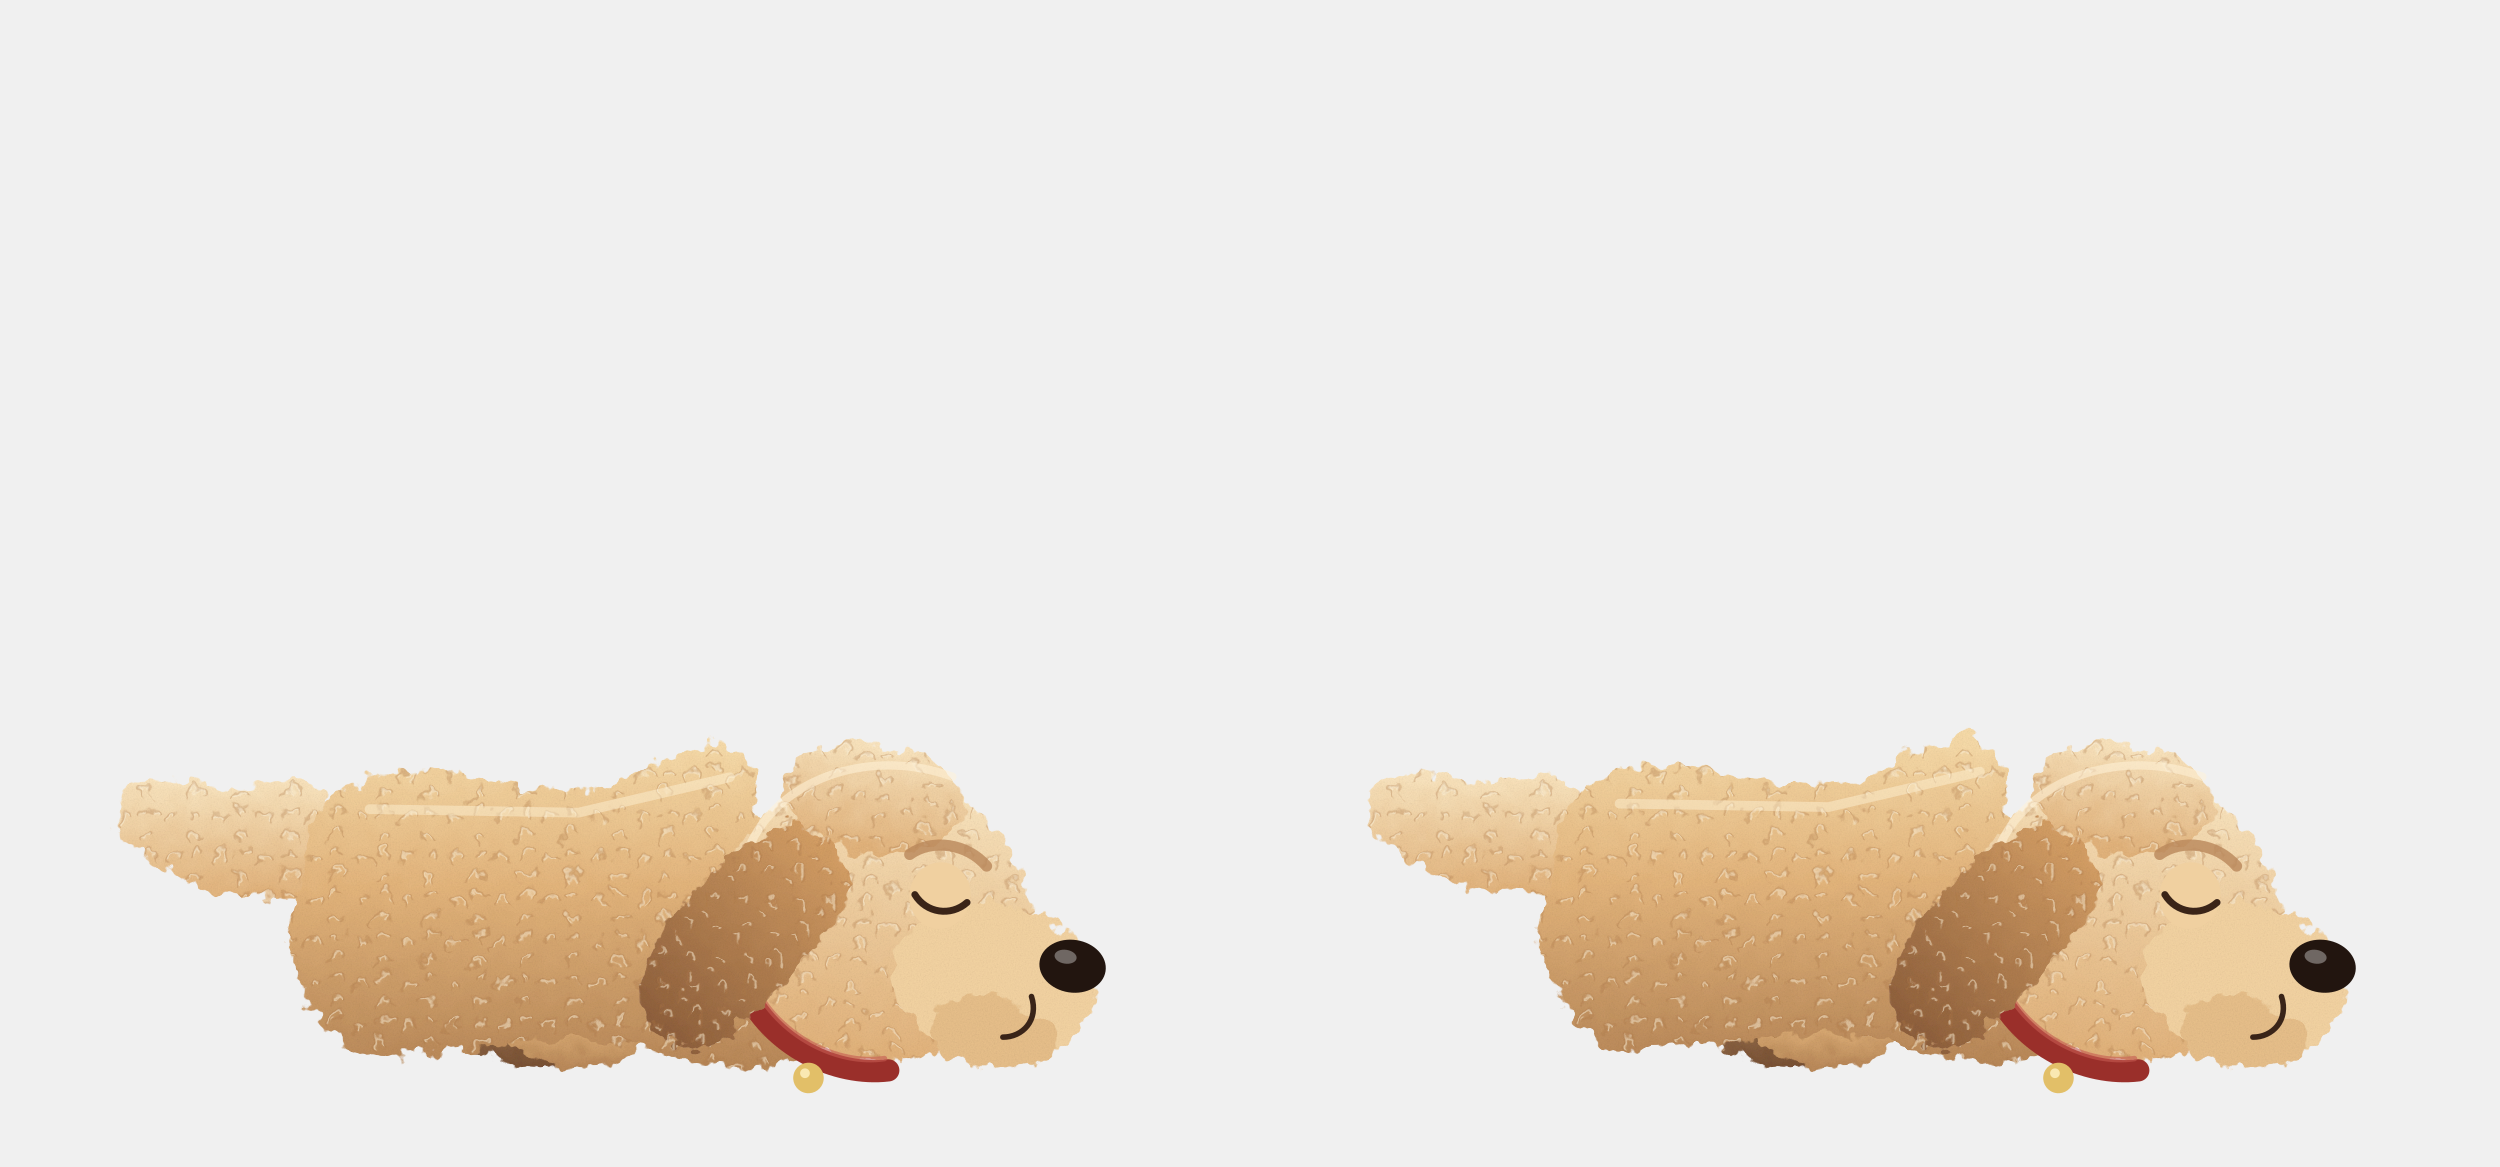
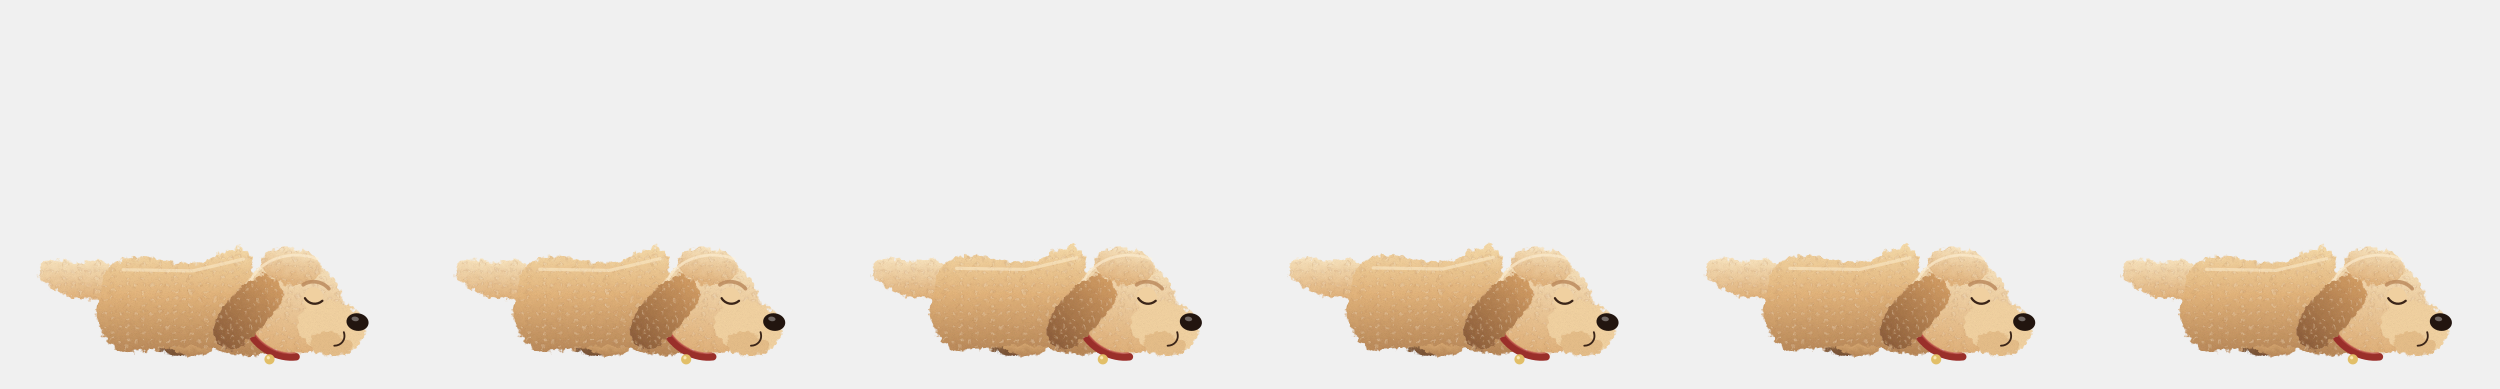
- <svg xmlns="http://www.w3.org/2000/svg" width="1800" height="840" viewBox="0 0 1800 840">
+ <svg xmlns="http://www.w3.org/2000/svg" width="5400" height="840" viewBox="0 0 5400 840">
  <defs>
    <filter id="fluffy" x="-15%" y="-15%" width="130%" height="130%">
      <feTurbulence type="fractalNoise" baseFrequency="0.07" numOctaves="3" seed="11" result="noise" />
      <feDisplacementMap in="SourceGraphic" in2="noise" scale="18" xChannelSelector="R" yChannelSelector="G" result="displaced" />
      <feTurbulence type="fractalNoise" baseFrequency="0.9" numOctaves="2" seed="5" result="fine" />
      <feColorMatrix in="fine" type="saturate" values="0" result="mono" />
      <feComponentTransfer in="mono" result="faint">
        <feFuncA type="table" tableValues="0 0.2" />
      </feComponentTransfer>
      <feComposite in="faint" in2="displaced" operator="in" result="grain" />
      <feBlend in="grain" in2="displaced" mode="multiply" />
    </filter>
    <filter id="grain" x="-10%" y="-10%" width="120%" height="120%">
      <feTurbulence type="fractalNoise" baseFrequency="0.85" numOctaves="2" seed="4" result="noise" />
      <feColorMatrix in="noise" type="saturate" values="0" result="mono" />
      <feComponentTransfer in="mono" result="faint">
        <feFuncA type="table" tableValues="0 0.16" />
      </feComponentTransfer>
      <feComposite in="faint" in2="SourceGraphic" operator="in" result="grain_on_shape" />
      <feBlend in="grain_on_shape" in2="SourceGraphic" mode="multiply" />
    </filter>
    <pattern id="curls" width="34" height="30" patternUnits="userSpaceOnUse">
      <path d="M 5,12 C 3,4 14,2 15,9 M 21,25 C 19,17 30,15 31,22 M 23,6 C 22,0 31,0 31,5" fill="none" stroke="#b07a4a" stroke-width="2" stroke-linecap="round" opacity="0.32" />
      <path d="M 7,9 C 7,5 12,4 13,8 M 23,22 C 23,18 28,17 29,21 M 25,4 C 25,2 29,2 29,4" fill="none" stroke="#fff4dc" stroke-width="1.8" stroke-linecap="round" opacity="0.5" />
    </pattern>
    <linearGradient id="coat" x1="0" y1="0" x2="0" y2="1">
      <stop offset="0" stop-color="#f8dcaa" />
      <stop offset="0.45" stop-color="#e4b57c" />
      <stop offset="1" stop-color="#b98858" />
    </linearGradient>
    <linearGradient id="coat_dark" x1="0" y1="0" x2="0" y2="1">
      <stop offset="0" stop-color="#d9a76e" />
      <stop offset="1" stop-color="#94643f" />
    </linearGradient>
    <linearGradient id="coat_light" x1="0" y1="0" x2="0" y2="1">
      <stop offset="0" stop-color="#fbe6c0" />
      <stop offset="1" stop-color="#e2b27a" />
    </linearGradient>
    <linearGradient id="ear" x1="0" y1="0" x2="0" y2="1">
      <stop offset="0" stop-color="#d6a066" />
      <stop offset="1" stop-color="#8e5f3b" />
    </linearGradient>
    <radialGradient id="eye_shine" cx="0.35" cy="0.35" r="0.6">
      <stop offset="0" stop-color="#5a3a26" />
      <stop offset="1" stop-color="#160d08" />
    </radialGradient>
    <filter id="far_side">
      <feColorMatrix type="matrix" values="0.64 0 0 0 0 0 0.64 0 0 0 0 0 0.7 0 0 0 0 0 1 0" />
    </filter>
  </defs>
  <g id="frame_0" transform="translate(420,760)">
    <g filter="url(#fluffy)">
      <g filter="url(#far_side)">
        <path d="M 127.3,-39.6 C 143.6,-36.6 166.7,-104.2 173.4,-102.4 C 180,-100.6 157.2,-40.1 167.1,-28.9 C 177.1,-17.7 226.3,-11.5 232.9,-35.1 C 239.4,-58.8 232.9,-156.5 206.7,-170.7 C 180.5,-184.9 88.9,-142.4 75.7,-120.5 C 62.5,-98.6 111,-42.6 127.3,-39.6 Z" fill="url(#coat)" />
        <ellipse cx="208" cy="-32" rx="54" ry="31" fill="url(#coat)" />
        <path d="M -75.8,-16.9 C -59.4,-11.7 -43.2,-89.3 -42.7,-91.3 C -42.1,-93.2 -78.2,-41.1 -72.4,-28.5 C -66.5,-15.9 -20.4,6.2 -7.6,-15.5 C 5.1,-37.2 26.3,-140.8 4.1,-158.6 C -18.2,-176.4 -127.9,-145.8 -141.2,-122.2 C -154.5,-98.6 -92.2,-22 -75.8,-16.9 Z" fill="url(#coat_dark)" />
        <ellipse cx="-32" cy="-22" rx="54" ry="31" fill="url(#coat_dark)" />
      </g>
      <path d="M -187.7,-190.7 C -198.2,-202.9 -229.3,-192.9 -251.4,-193.7 C -273.6,-194.6 -307.2,-201.8 -320.6,-195.8 C -334.1,-189.7 -341.6,-170.3 -332,-157.4 C -322.3,-144.6 -286.8,-124.7 -262.8,-118.6 C -238.8,-112.4 -200.6,-108.7 -188.1,-120.7 C -175.6,-132.7 -177.1,-178.5 -187.7,-190.7 Z" fill="url(#coat_light)" />
      <path d="M -187.7,-190.7 C -198.2,-202.9 -229.3,-192.9 -251.4,-193.7 C -273.6,-194.6 -307.2,-201.8 -320.6,-195.8 C -334.1,-189.7 -341.6,-170.3 -332,-157.4 C -322.3,-144.6 -286.8,-124.7 -262.8,-118.6 C -238.8,-112.4 -200.6,-108.7 -188.1,-120.7 C -175.6,-132.7 -177.1,-178.5 -187.7,-190.7 Z" fill="url(#curls)" />
      <path d="M 147.9,-38.6 C 164.2,-34.8 186.4,-102.4 192.8,-100.8 C 199.1,-99.2 176,-39.9 186.1,-29 C 196.3,-18 246.8,-11.1 253.9,-35 C 260.9,-59 254.9,-157.7 228.4,-172.4 C 201.9,-187.1 108.4,-145.8 95,-123.5 C 81.6,-101.2 131.6,-42.4 147.9,-38.6 Z" fill="url(#coat)" />
      <ellipse cx="228" cy="-32" rx="54" ry="31" fill="url(#coat)" />
      <path d="M -54.4,-16.4 C -37.7,-10.6 -24,-88.4 -22.3,-89.9 C -20.5,-91.4 -51.5,-37.2 -43.8,-25.3 C -36.1,-13.5 12.7,4.3 23.8,-18.7 C 35,-41.6 47.4,-145.4 22.9,-163.1 C -1.5,-180.7 -109.7,-149.1 -122.6,-124.7 C -135.5,-100.2 -71.1,-22.2 -54.4,-16.4 Z" fill="url(#coat)" />
      <ellipse cx="-2" cy="-22" rx="54" ry="31" fill="url(#coat)" />
      <path d="M -209.9,-94.5 C -206.8,-117.2 -199.9,-162.6 -184.1,-180.9 C -168.4,-199.2 -145.2,-202.9 -115.2,-204.4 C -85.2,-205.9 -40.8,-186.4 -4.2,-189.9 C 32.3,-193.4 81,-232 104.2,-225.4 C 127.5,-218.7 119,-185.9 135,-150 C 151,-114.1 189,-19.2 200,-10 C 211,-0.8 205.1,-93.6 200.9,-95 C 196.7,-96.5 188.8,-36 174.7,-18.6 C 160.5,-1.2 144.3,8.3 116,9.4 C 87.6,10.4 33.2,-9.4 4.6,-12.1 C -23.9,-14.9 -28.7,-8.8 -55.3,-7.1 C -81.9,-5.5 -130.7,4.2 -155.2,-2.1 C -179.7,-8.4 -193.3,-29.4 -202.4,-44.8 C -211.5,-60.2 -212.9,-71.8 -209.9,-94.5 Z" fill="url(#coat)" />
      <path d="M -209.9,-94.5 C -206.8,-117.2 -199.9,-162.6 -184.1,-180.9 C -168.4,-199.2 -145.2,-202.9 -115.2,-204.4 C -85.2,-205.9 -40.8,-186.4 -4.2,-189.9 C 32.3,-193.4 81,-232 104.2,-225.4 C 127.5,-218.7 119,-185.9 135,-150 C 151,-114.1 189,-19.2 200,-10 C 211,-0.8 205.1,-93.6 200.9,-95 C 196.7,-96.5 188.8,-36 174.7,-18.6 C 160.5,-1.2 144.3,8.3 116,9.4 C 87.6,10.4 33.2,-9.4 4.6,-12.1 C -23.9,-14.9 -28.7,-8.8 -55.3,-7.1 C -81.9,-5.5 -130.7,4.2 -155.2,-2.1 C -179.7,-8.4 -193.3,-29.4 -202.4,-44.8 C -211.5,-60.2 -212.9,-71.8 -209.9,-94.5 Z" fill="url(#curls)" />
    </g>
    <path d="M -153.9,-177.4 L -3.5,-174.9 L 105.5,-200.4" fill="none" stroke="#fff3d8" stroke-width="7" stroke-linecap="round" opacity="0.45" />
    <g transform="translate(210,-100) rotate(8.6)">
      <g filter="url(#fluffy)">
        <ellipse cx="0" cy="0" rx="112" ry="104" fill="url(#coat_light)" />
        <ellipse cx="0" cy="0" rx="112" ry="104" fill="url(#curls)" />
        <ellipse cx="-14" cy="-84" rx="66" ry="40" fill="url(#coat_light)" />
        <ellipse cx="-14" cy="-84" rx="66" ry="40" fill="url(#curls)" />
        <ellipse cx="92" cy="34" rx="74" ry="56" fill="#f3d3a2" />
        <ellipse cx="96" cy="70" rx="46" ry="26" fill="#e7bf8a" />
      </g>
      <path d="M 120,40 C 128,56 118,70 104,72" fill="none" stroke="#3a2418" stroke-width="4" stroke-linecap="round" />
      <ellipse cx="146" cy="14" rx="24" ry="19" fill="#22150f" />
      <ellipse cx="140" cy="8" rx="8" ry="5" fill="#ffffff" opacity="0.35" />
      <ellipse cx="44" cy="-22" rx="19" ry="21" fill="url(#eye_shine)" />
      <circle cx="50" cy="-30" r="6" fill="#ffffff" opacity="0.9" />
      <circle cx="38" cy="-14" r="2.5" fill="#ffffff" opacity="0.5" />
      <path d="M 18,-48 C 32,-62 58,-62 74,-48" fill="none" stroke="#b9875a" stroke-width="8" stroke-linecap="round" opacity="0.8" />
      <path d="M -96,-40 C -80,-90 -20,-120 40,-108" fill="none" stroke="#fff3d8" stroke-width="6" stroke-linecap="round" opacity="0.55" />
      <path d="M -86,64 C -60,104 -10,118 26,108" fill="none" stroke="#9a2f2a" stroke-width="16" stroke-linecap="round" />
      <path d="M -80,60 C -56,96 -10,110 22,100" fill="none" stroke="#c45a50" stroke-width="4" stroke-linecap="round" opacity="0.6" />
      <circle cx="-30" cy="122" r="11" fill="#e2bf68" />
      <circle cx="-33" cy="119" r="3.5" fill="#fff2c4" opacity="0.8" />
      <ellipse cx="44" cy="-22" rx="22" ry="24" fill="#f0d0a0" />
      <path d="M 26,-20 C 36,-8 54,-8 64,-20" fill="none" stroke="#3a2418" stroke-width="5" stroke-linecap="round" />
    </g>
    <g transform="translate(173.9,-141.9) rotate(43) scale(0.92)">
      <g filter="url(#fluffy)">
        <path d="M -40,0 C -62,40 -64,120 -40,170 C -20,196 20,196 34,168 C 50,120 44,40 30,0 C 10,-14 -20,-14 -40,0 Z" fill="url(#ear)" />
        <path d="M -40,0 C -62,40 -64,120 -40,170 C -20,196 20,196 34,168 C 50,120 44,40 30,0 C 10,-14 -20,-14 -40,0 Z" fill="url(#curls)" />
      </g>
    </g>
  </g>
  <g id="frame_1" transform="translate(1320,760)">
    <g filter="url(#fluffy)">
      <g filter="url(#far_side)">
+         <path d="M 126.9,-40.3 C 143.1,-37.1 167,-104.4 173.7,-102.6 C 180.4,-100.7 157.3,-40.3 167.1,-29 C 177,-17.8 226.1,-11.4 232.9,-35 C 239.6,-58.5 233.7,-156.1 207.5,-170.6 C 181.4,-185.1 89.5,-143.5 76.1,-121.8 C 62.7,-100.1 110.6,-43.5 126.9,-40.3 Z" fill="url(#coat)" />
+         <ellipse cx="208" cy="-32" rx="54" ry="31" fill="url(#coat)" />
+         <path d="M -76.5,-17.5 C -60.1,-12.1 -43,-89.5 -42.3,-91.3 C -41.6,-93.2 -78.1,-41.4 -72.3,-28.7 C -66.5,-16 -20.6,6.3 -7.7,-15.3 C 5.2,-36.9 27.3,-140.2 5.1,-158.2 C -17,-176.3 -126.9,-147.1 -140.5,-123.6 C -154.1,-100.2 -92.8,-22.8 -76.5,-17.5 Z" fill="url(#coat_dark)" />
+         <ellipse cx="-32" cy="-22" rx="54" ry="31" fill="url(#coat_dark)" />
+       </g>
+       <path d="M -187.7,-191.7 C -198.2,-203.9 -229.3,-193.9 -251.4,-194.7 C -273.6,-195.6 -307.2,-202.8 -320.6,-196.8 C -334.1,-190.7 -341.6,-171.3 -332,-158.4 C -322.3,-145.6 -286.8,-125.7 -262.8,-119.6 C -238.8,-113.4 -200.6,-109.7 -188.1,-121.7 C -175.6,-133.7 -177.1,-179.5 -187.7,-191.7 Z" fill="url(#coat_light)" />
+       <path d="M -187.7,-191.7 C -198.2,-203.9 -229.3,-193.9 -251.4,-194.7 C -273.6,-195.6 -307.2,-202.8 -320.6,-196.8 C -334.1,-190.7 -341.6,-171.3 -332,-158.4 C -322.3,-145.6 -286.8,-125.7 -262.8,-119.6 C -238.8,-113.4 -200.6,-109.7 -188.1,-121.7 C -175.6,-133.7 -177.1,-179.5 -187.7,-191.7 Z" fill="url(#curls)" />
+       <path d="M 147.5,-39.3 C 163.7,-35.4 186.6,-102.7 193.1,-101 C 199.5,-99.3 176,-40.2 186.1,-29.1 C 196.3,-18.1 246.7,-11 253.9,-34.9 C 261.1,-58.7 255.7,-157.3 229.3,-172.3 C 202.9,-187.3 109.1,-146.9 95.5,-124.7 C 81.8,-102.6 131.2,-43.3 147.5,-39.3 Z" fill="url(#coat)" />
+       <ellipse cx="228" cy="-32" rx="54" ry="31" fill="url(#coat)" />
+       <path d="M -55.1,-17 C -38.4,-11 -23.8,-88.6 -21.9,-90.1 C -20.1,-91.5 -51.4,-37.5 -43.8,-25.6 C -36.2,-13.6 12.5,4.4 23.8,-18.4 C 35.1,-41.3 48.2,-144.8 23.9,-162.8 C -0.4,-180.7 -108.8,-150.4 -122,-126.1 C -135.1,-101.8 -71.7,-23 -55.1,-17 Z" fill="url(#coat)" />
+       <ellipse cx="-2" cy="-22" rx="54" ry="31" fill="url(#coat)" />
+       <path d="M -209.9,-95.5 C -206.8,-118.2 -199.9,-163.6 -184.1,-181.9 C -168.4,-200.2 -145.2,-203.9 -115.2,-205.4 C -85.2,-206.9 -40.8,-187.4 -4.2,-190.9 C 32.3,-194.4 81,-233.2 104.2,-226.4 C 127.5,-219.5 119,-186.1 135,-150 C 151,-113.9 189,-19 200,-10 C 211,-1 205.1,-94.4 200.9,-96 C 196.7,-97.6 188.8,-37 174.7,-19.6 C 160.5,-2.2 144.3,7.3 116,8.4 C 87.6,9.4 33.2,-10.4 4.6,-13.1 C -23.9,-15.9 -28.7,-9.8 -55.3,-8.1 C -81.9,-6.5 -130.7,3.2 -155.2,-3.1 C -179.7,-9.4 -193.3,-30.4 -202.4,-45.8 C -211.5,-61.2 -212.9,-72.8 -209.9,-95.5 Z" fill="url(#coat)" />
+       <path d="M -209.9,-95.5 C -206.8,-118.2 -199.9,-163.6 -184.1,-181.9 C -168.4,-200.2 -145.2,-203.9 -115.2,-205.4 C -85.2,-206.9 -40.8,-187.4 -4.2,-190.9 C 32.3,-194.4 81,-233.2 104.2,-226.4 C 127.5,-219.5 119,-186.1 135,-150 C 151,-113.9 189,-19 200,-10 C 211,-1 205.1,-94.4 200.9,-96 C 196.7,-97.6 188.8,-37 174.7,-19.6 C 160.5,-2.2 144.3,7.3 116,8.4 C 87.6,9.4 33.2,-10.4 4.6,-13.1 C -23.9,-15.9 -28.7,-9.8 -55.3,-8.1 C -81.9,-6.5 -130.7,3.2 -155.2,-3.1 C -179.7,-9.4 -193.3,-30.4 -202.4,-45.8 C -211.5,-61.2 -212.9,-72.8 -209.9,-95.5 Z" fill="url(#curls)" />
+     </g>
+     <path d="M -153.9,-178.4 L -3.5,-175.9 L 105.5,-201.4" fill="none" stroke="#fff3d8" stroke-width="7" stroke-linecap="round" opacity="0.45" />
+     <g transform="translate(210,-100) rotate(8.6)">
+       <g filter="url(#fluffy)">
+         <ellipse cx="0" cy="0" rx="112" ry="104" fill="url(#coat_light)" />
+         <ellipse cx="0" cy="0" rx="112" ry="104" fill="url(#curls)" />
+         <ellipse cx="-14" cy="-84" rx="66" ry="40" fill="url(#coat_light)" />
+         <ellipse cx="-14" cy="-84" rx="66" ry="40" fill="url(#curls)" />
+         <ellipse cx="92" cy="34" rx="74" ry="56" fill="#f3d3a2" />
+         <ellipse cx="96" cy="70" rx="46" ry="26" fill="#e7bf8a" />
+       </g>
+       <path d="M 120,40 C 128,56 118,70 104,72" fill="none" stroke="#3a2418" stroke-width="4" stroke-linecap="round" />
+       <ellipse cx="146" cy="14" rx="24" ry="19" fill="#22150f" />
+       <ellipse cx="140" cy="8" rx="8" ry="5" fill="#ffffff" opacity="0.35" />
+       <ellipse cx="44" cy="-22" rx="19" ry="21" fill="url(#eye_shine)" />
+       <circle cx="50" cy="-30" r="6" fill="#ffffff" opacity="0.9" />
+       <circle cx="38" cy="-14" r="2.5" fill="#ffffff" opacity="0.5" />
+       <path d="M 18,-48 C 32,-62 58,-62 74,-48" fill="none" stroke="#b9875a" stroke-width="8" stroke-linecap="round" opacity="0.8" />
+       <path d="M -96,-40 C -80,-90 -20,-120 40,-108" fill="none" stroke="#fff3d8" stroke-width="6" stroke-linecap="round" opacity="0.55" />
+       <path d="M -86,64 C -60,104 -10,118 26,108" fill="none" stroke="#9a2f2a" stroke-width="16" stroke-linecap="round" />
+       <path d="M -80,60 C -56,96 -10,110 22,100" fill="none" stroke="#c45a50" stroke-width="4" stroke-linecap="round" opacity="0.6" />
+       <circle cx="-30" cy="122" r="11" fill="#e2bf68" />
+       <circle cx="-33" cy="119" r="3.5" fill="#fff2c4" opacity="0.8" />
+       <ellipse cx="44" cy="-22" rx="22" ry="24" fill="#f0d0a0" />
+       <path d="M 26,-20 C 36,-8 54,-8 64,-20" fill="none" stroke="#3a2418" stroke-width="5" stroke-linecap="round" />
+     </g>
+     <g transform="translate(173.9,-141.9) rotate(43) scale(0.92)">
+       <g filter="url(#fluffy)">
+         <path d="M -40,0 C -62,40 -64,120 -40,170 C -20,196 20,196 34,168 C 50,120 44,40 30,0 C 10,-14 -20,-14 -40,0 Z" fill="url(#ear)" />
+         <path d="M -40,0 C -62,40 -64,120 -40,170 C -20,196 20,196 34,168 C 50,120 44,40 30,0 C 10,-14 -20,-14 -40,0 Z" fill="url(#curls)" />
+       </g>
+     </g>
+   </g>
+   <g id="frame_2" transform="translate(2220,760)">
+     <g filter="url(#fluffy)">
+       <g filter="url(#far_side)">
+         <path d="M 126,-41.8 C 142.2,-38.2 167.4,-105 174.3,-102.9 C 181.1,-100.9 157.3,-40.8 167.1,-29.4 C 176.9,-18 225.9,-11.1 232.9,-34.6 C 239.9,-58.1 235.2,-155.5 209.2,-170.4 C 183.3,-185.4 90.8,-145.7 77,-124.3 C 63.1,-102.9 109.8,-45.3 126,-41.8 Z" fill="url(#coat)" />
+         <ellipse cx="208" cy="-32" rx="54" ry="31" fill="url(#coat)" />
+         <path d="M -77.8,-18.7 C -61.5,-12.8 -42.5,-89.8 -41.6,-91.5 C -40.7,-93.3 -77.9,-41.9 -72.2,-29.1 C -66.6,-16.4 -21,6.5 -7.8,-14.9 C 5.4,-36.2 29,-138.9 7.1,-157.5 C -14.8,-176.1 -125,-149.6 -139.2,-126.4 C -153.3,-103.3 -94.1,-24.5 -77.8,-18.7 Z" fill="url(#coat_dark)" />
+         <ellipse cx="-32" cy="-22" rx="54" ry="31" fill="url(#coat_dark)" />
+       </g>
+       <path d="M -187.7,-193.7 C -198.2,-205.9 -229.3,-195.9 -251.4,-196.7 C -273.6,-197.6 -307.2,-204.8 -320.6,-198.8 C -334.1,-192.7 -341.6,-173.3 -332,-160.4 C -322.3,-147.6 -286.8,-127.7 -262.8,-121.6 C -238.8,-115.4 -200.6,-111.7 -188.1,-123.7 C -175.6,-135.7 -177.1,-181.5 -187.7,-193.7 Z" fill="url(#coat_light)" />
+       <path d="M -187.7,-193.7 C -198.2,-205.9 -229.3,-195.9 -251.4,-196.7 C -273.6,-197.6 -307.2,-204.8 -320.6,-198.8 C -334.1,-192.7 -341.6,-173.3 -332,-160.4 C -322.3,-147.6 -286.8,-127.7 -262.8,-121.6 C -238.8,-115.4 -200.6,-111.7 -188.1,-123.7 C -175.6,-135.7 -177.1,-181.5 -187.7,-193.7 Z" fill="url(#curls)" />
+       <path d="M 146.6,-40.8 C 162.8,-36.5 187,-103.2 193.6,-101.3 C 200.2,-99.5 176,-40.6 186.1,-29.5 C 196.1,-18.4 246.4,-10.7 253.9,-34.5 C 261.4,-58.3 257.2,-156.6 231,-172.1 C 204.7,-187.6 110.5,-149.2 96.4,-127.3 C 82.3,-105.4 130.4,-45.1 146.6,-40.8 Z" fill="url(#coat)" />
+       <ellipse cx="228" cy="-32" rx="54" ry="31" fill="url(#coat)" />
+       <path d="M -56.4,-18.2 C -39.8,-11.8 -23.4,-89 -21.3,-90.3 C -19.2,-91.6 -51.3,-38 -43.8,-26 C -36.3,-13.9 12.2,4.7 23.8,-18 C 35.4,-40.7 49.9,-143.8 25.9,-162.2 C 1.8,-180.7 -107,-152.9 -120.7,-128.9 C -134.4,-104.9 -72.9,-24.6 -56.4,-18.2 Z" fill="url(#coat)" />
+       <ellipse cx="-2" cy="-22" rx="54" ry="31" fill="url(#coat)" />
+       <path d="M -209.9,-97.5 C -206.8,-120.2 -199.9,-165.6 -184.1,-183.9 C -168.4,-202.2 -145.2,-205.9 -115.2,-207.4 C -85.2,-208.9 -40.8,-189.4 -4.2,-192.9 C 32.3,-196.4 81,-235.5 104.2,-228.4 C 127.5,-221.2 119,-186.4 135,-150 C 151,-113.6 189,-18.7 200,-10 C 211,-1.3 205.1,-96.1 200.9,-98 C 196.7,-100 188.8,-39 174.7,-21.6 C 160.5,-4.2 144.3,5.3 116,6.4 C 87.6,7.4 33.2,-12.4 4.6,-15.1 C -23.9,-17.9 -28.7,-11.8 -55.3,-10.1 C -81.9,-8.5 -130.7,1.2 -155.2,-5.1 C -179.7,-11.4 -193.3,-32.4 -202.4,-47.8 C -211.5,-63.2 -212.9,-74.8 -209.9,-97.5 Z" fill="url(#coat)" />
+       <path d="M -209.9,-97.5 C -206.8,-120.2 -199.9,-165.6 -184.1,-183.9 C -168.4,-202.2 -145.2,-205.9 -115.2,-207.4 C -85.2,-208.9 -40.8,-189.4 -4.2,-192.9 C 32.3,-196.4 81,-235.5 104.2,-228.4 C 127.5,-221.2 119,-186.4 135,-150 C 151,-113.6 189,-18.7 200,-10 C 211,-1.3 205.1,-96.1 200.9,-98 C 196.7,-100 188.8,-39 174.7,-21.6 C 160.5,-4.2 144.3,5.3 116,6.4 C 87.6,7.4 33.2,-12.4 4.6,-15.1 C -23.9,-17.9 -28.7,-11.8 -55.3,-10.1 C -81.9,-8.5 -130.7,1.2 -155.2,-5.1 C -179.7,-11.4 -193.3,-32.4 -202.4,-47.8 C -211.5,-63.2 -212.9,-74.8 -209.9,-97.5 Z" fill="url(#curls)" />
+     </g>
+     <path d="M -153.9,-180.4 L -3.5,-177.9 L 105.5,-203.4" fill="none" stroke="#fff3d8" stroke-width="7" stroke-linecap="round" opacity="0.45" />
+     <g transform="translate(210,-100) rotate(8.6)">
+       <g filter="url(#fluffy)">
+         <ellipse cx="0" cy="0" rx="112" ry="104" fill="url(#coat_light)" />
+         <ellipse cx="0" cy="0" rx="112" ry="104" fill="url(#curls)" />
+         <ellipse cx="-14" cy="-84" rx="66" ry="40" fill="url(#coat_light)" />
+         <ellipse cx="-14" cy="-84" rx="66" ry="40" fill="url(#curls)" />
+         <ellipse cx="92" cy="34" rx="74" ry="56" fill="#f3d3a2" />
+         <ellipse cx="96" cy="70" rx="46" ry="26" fill="#e7bf8a" />
+       </g>
+       <path d="M 120,40 C 128,56 118,70 104,72" fill="none" stroke="#3a2418" stroke-width="4" stroke-linecap="round" />
+       <ellipse cx="146" cy="14" rx="24" ry="19" fill="#22150f" />
+       <ellipse cx="140" cy="8" rx="8" ry="5" fill="#ffffff" opacity="0.35" />
+       <ellipse cx="44" cy="-22" rx="19" ry="21" fill="url(#eye_shine)" />
+       <circle cx="50" cy="-30" r="6" fill="#ffffff" opacity="0.9" />
+       <circle cx="38" cy="-14" r="2.5" fill="#ffffff" opacity="0.5" />
+       <path d="M 18,-48 C 32,-62 58,-62 74,-48" fill="none" stroke="#b9875a" stroke-width="8" stroke-linecap="round" opacity="0.8" />
+       <path d="M -96,-40 C -80,-90 -20,-120 40,-108" fill="none" stroke="#fff3d8" stroke-width="6" stroke-linecap="round" opacity="0.55" />
+       <path d="M -86,64 C -60,104 -10,118 26,108" fill="none" stroke="#9a2f2a" stroke-width="16" stroke-linecap="round" />
+       <path d="M -80,60 C -56,96 -10,110 22,100" fill="none" stroke="#c45a50" stroke-width="4" stroke-linecap="round" opacity="0.6" />
+       <circle cx="-30" cy="122" r="11" fill="#e2bf68" />
+       <circle cx="-33" cy="119" r="3.5" fill="#fff2c4" opacity="0.8" />
+       <ellipse cx="44" cy="-22" rx="22" ry="24" fill="#f0d0a0" />
+       <path d="M 26,-20 C 36,-8 54,-8 64,-20" fill="none" stroke="#3a2418" stroke-width="5" stroke-linecap="round" />
+     </g>
+     <g transform="translate(173.9,-141.9) rotate(43) scale(0.92)">
+       <g filter="url(#fluffy)">
+         <path d="M -40,0 C -62,40 -64,120 -40,170 C -20,196 20,196 34,168 C 50,120 44,40 30,0 C 10,-14 -20,-14 -40,0 Z" fill="url(#ear)" />
+         <path d="M -40,0 C -62,40 -64,120 -40,170 C -20,196 20,196 34,168 C 50,120 44,40 30,0 C 10,-14 -20,-14 -40,0 Z" fill="url(#curls)" />
+       </g>
+     </g>
+   </g>
+   <g id="frame_3" transform="translate(3120,760)">
+     <g filter="url(#fluffy)">
+       <g filter="url(#far_side)">
        <path d="M 125.6,-42.5 C 141.8,-38.8 167.7,-105.3 174.6,-103.1 C 181.5,-101 157.4,-41 167.1,-29.6 C 176.8,-18.1 225.7,-11 232.9,-34.4 C 240.1,-57.9 236,-155.1 210.1,-170.3 C 184.2,-185.5 91.5,-146.9 77.4,-125.6 C 63.3,-104.3 109.4,-46.3 125.6,-42.5 Z" fill="url(#coat)" />
        <ellipse cx="208" cy="-32" rx="54" ry="31" fill="url(#coat)" />
        <path d="M -78.5,-19.3 C -62.3,-13.3 -42.3,-89.9 -41.3,-91.6 C -40.2,-93.3 -77.7,-42.2 -72.2,-29.4 C -66.6,-16.5 -21.2,6.6 -7.8,-14.6 C 5.5,-35.9 29.8,-138.3 8,-157.1 C -13.7,-176 -124.1,-150.8 -138.5,-127.8 C -152.9,-104.8 -94.7,-25.3 -78.5,-19.3 Z" fill="url(#coat_dark)" />
        <ellipse cx="-32" cy="-22" rx="54" ry="31" fill="url(#coat_dark)" />
      </g>
      <path d="M -187.7,-194.7 C -198.2,-206.9 -229.3,-196.9 -251.4,-197.7 C -273.6,-198.6 -307.2,-205.8 -320.6,-199.8 C -334.1,-193.7 -341.6,-174.3 -332,-161.4 C -322.3,-148.6 -286.8,-128.7 -262.8,-122.6 C -238.8,-116.4 -200.6,-112.7 -188.1,-124.7 C -175.6,-136.7 -177.1,-182.5 -187.7,-194.7 Z" fill="url(#coat_light)" />
      <path d="M -187.7,-194.7 C -198.2,-206.9 -229.3,-196.9 -251.4,-197.7 C -273.6,-198.6 -307.2,-205.8 -320.6,-199.8 C -334.1,-193.7 -341.6,-174.3 -332,-161.4 C -322.3,-148.6 -286.8,-128.7 -262.8,-122.6 C -238.8,-116.4 -200.6,-112.7 -188.1,-124.7 C -175.6,-136.7 -177.1,-182.5 -187.7,-194.7 Z" fill="url(#curls)" />
      <path d="M 146.1,-41.5 C 162.3,-37 187.2,-103.5 193.9,-101.5 C 200.6,-99.6 176.1,-40.9 186.1,-29.7 C 196.1,-18.5 246.3,-10.6 253.9,-34.3 C 261.5,-58 258,-156.3 231.8,-172 C 205.6,-187.7 111.1,-150.3 96.8,-128.5 C 82.6,-106.8 129.9,-46 146.1,-41.5 Z" fill="url(#coat)" />
      <ellipse cx="228" cy="-32" rx="54" ry="31" fill="url(#coat)" />
      <path d="M -57,-18.8 C -40.5,-12.2 -23.2,-89.2 -21,-90.5 C -18.8,-91.7 -51.2,-38.3 -43.7,-26.2 C -36.3,-14.1 12,4.8 23.7,-17.8 C 35.5,-40.5 50.8,-143.2 26.8,-161.9 C 2.8,-180.7 -106,-154.1 -120,-130.3 C -134,-106.4 -73.5,-25.5 -57,-18.8 Z" fill="url(#coat)" />
      <ellipse cx="-2" cy="-22" rx="54" ry="31" fill="url(#coat)" />
      <path d="M -209.9,-98.5 C -206.8,-121.2 -199.9,-166.6 -184.1,-184.9 C -168.4,-203.2 -145.2,-206.9 -115.2,-208.4 C -85.2,-209.9 -40.8,-190.4 -4.2,-193.9 C 32.3,-197.4 81,-236.7 104.2,-229.4 C 127.5,-222 119,-186.6 135,-150 C 151,-113.4 189,-18.5 200,-10 C 211,-1.5 205.1,-96.9 200.9,-99 C 196.7,-101.1 188.8,-40 174.7,-22.6 C 160.5,-5.2 144.3,4.3 116,5.4 C 87.6,6.4 33.2,-13.4 4.6,-16.1 C -23.9,-18.9 -28.7,-12.8 -55.3,-11.1 C -81.9,-9.5 -130.7,0.2 -155.2,-6.1 C -179.7,-12.4 -193.3,-33.4 -202.4,-48.8 C -211.5,-64.2 -212.9,-75.8 -209.9,-98.5 Z" fill="url(#coat)" />
      <path d="M -209.9,-98.5 C -206.8,-121.2 -199.9,-166.6 -184.1,-184.9 C -168.4,-203.2 -145.2,-206.9 -115.2,-208.4 C -85.2,-209.9 -40.8,-190.4 -4.2,-193.9 C 32.3,-197.4 81,-236.7 104.2,-229.4 C 127.5,-222 119,-186.6 135,-150 C 151,-113.4 189,-18.5 200,-10 C 211,-1.5 205.1,-96.9 200.9,-99 C 196.7,-101.1 188.8,-40 174.7,-22.6 C 160.5,-5.2 144.3,4.3 116,5.4 C 87.6,6.4 33.2,-13.4 4.6,-16.1 C -23.9,-18.9 -28.7,-12.8 -55.3,-11.1 C -81.9,-9.5 -130.7,0.2 -155.2,-6.1 C -179.7,-12.4 -193.3,-33.4 -202.4,-48.8 C -211.5,-64.2 -212.9,-75.8 -209.9,-98.5 Z" fill="url(#curls)" />
    </g>
    <path d="M -153.9,-181.4 L -3.5,-178.9 L 105.5,-204.4" fill="none" stroke="#fff3d8" stroke-width="7" stroke-linecap="round" opacity="0.45" />
    <g transform="translate(210,-100) rotate(8.6)">
      <g filter="url(#fluffy)">
        <ellipse cx="0" cy="0" rx="112" ry="104" fill="url(#coat_light)" />
        <ellipse cx="0" cy="0" rx="112" ry="104" fill="url(#curls)" />
        <ellipse cx="-14" cy="-84" rx="66" ry="40" fill="url(#coat_light)" />
        <ellipse cx="-14" cy="-84" rx="66" ry="40" fill="url(#curls)" />
        <ellipse cx="92" cy="34" rx="74" ry="56" fill="#f3d3a2" />
        <ellipse cx="96" cy="70" rx="46" ry="26" fill="#e7bf8a" />
      </g>
      <path d="M 120,40 C 128,56 118,70 104,72" fill="none" stroke="#3a2418" stroke-width="4" stroke-linecap="round" />
      <ellipse cx="146" cy="14" rx="24" ry="19" fill="#22150f" />
      <ellipse cx="140" cy="8" rx="8" ry="5" fill="#ffffff" opacity="0.35" />
      <ellipse cx="44" cy="-22" rx="19" ry="21" fill="url(#eye_shine)" />
      <circle cx="50" cy="-30" r="6" fill="#ffffff" opacity="0.9" />
      <circle cx="38" cy="-14" r="2.5" fill="#ffffff" opacity="0.5" />
      <path d="M 18,-48 C 32,-62 58,-62 74,-48" fill="none" stroke="#b9875a" stroke-width="8" stroke-linecap="round" opacity="0.8" />
      <path d="M -96,-40 C -80,-90 -20,-120 40,-108" fill="none" stroke="#fff3d8" stroke-width="6" stroke-linecap="round" opacity="0.55" />
      <path d="M -86,64 C -60,104 -10,118 26,108" fill="none" stroke="#9a2f2a" stroke-width="16" stroke-linecap="round" />
      <path d="M -80,60 C -56,96 -10,110 22,100" fill="none" stroke="#c45a50" stroke-width="4" stroke-linecap="round" opacity="0.6" />
      <circle cx="-30" cy="122" r="11" fill="#e2bf68" />
      <circle cx="-33" cy="119" r="3.5" fill="#fff2c4" opacity="0.8" />
      <ellipse cx="44" cy="-22" rx="22" ry="24" fill="#f0d0a0" />
      <path d="M 26,-20 C 36,-8 54,-8 64,-20" fill="none" stroke="#3a2418" stroke-width="5" stroke-linecap="round" />
    </g>
    <g transform="translate(173.9,-141.9) rotate(43) scale(0.92)">
      <g filter="url(#fluffy)">
        <path d="M -40,0 C -62,40 -64,120 -40,170 C -20,196 20,196 34,168 C 50,120 44,40 30,0 C 10,-14 -20,-14 -40,0 Z" fill="url(#ear)" />
        <path d="M -40,0 C -62,40 -64,120 -40,170 C -20,196 20,196 34,168 C 50,120 44,40 30,0 C 10,-14 -20,-14 -40,0 Z" fill="url(#curls)" />
      </g>
    </g>
  </g>
+   <g id="frame_4" transform="translate(4020,760)">
+     <g filter="url(#fluffy)">
+       <g filter="url(#far_side)">
+         <path d="M 126,-41.8 C 142.2,-38.2 167.4,-105 174.3,-102.9 C 181.1,-100.9 157.3,-40.8 167.1,-29.4 C 176.9,-18 225.9,-11.1 232.9,-34.6 C 239.9,-58.1 235.2,-155.5 209.2,-170.4 C 183.3,-185.4 90.8,-145.7 77,-124.3 C 63.1,-102.9 109.8,-45.3 126,-41.8 Z" fill="url(#coat)" />
+         <ellipse cx="208" cy="-32" rx="54" ry="31" fill="url(#coat)" />
+         <path d="M -77.8,-18.7 C -61.5,-12.8 -42.5,-89.8 -41.6,-91.5 C -40.7,-93.3 -77.9,-41.9 -72.2,-29.1 C -66.6,-16.4 -21,6.5 -7.8,-14.9 C 5.4,-36.2 29,-138.9 7.1,-157.5 C -14.8,-176.1 -125,-149.6 -139.2,-126.4 C -153.3,-103.3 -94.1,-24.5 -77.8,-18.7 Z" fill="url(#coat_dark)" />
+         <ellipse cx="-32" cy="-22" rx="54" ry="31" fill="url(#coat_dark)" />
+       </g>
+       <path d="M -187.7,-193.7 C -198.2,-205.9 -229.3,-195.9 -251.4,-196.7 C -273.6,-197.6 -307.2,-204.8 -320.6,-198.8 C -334.1,-192.7 -341.6,-173.3 -332,-160.4 C -322.3,-147.6 -286.8,-127.7 -262.8,-121.6 C -238.8,-115.4 -200.6,-111.7 -188.1,-123.7 C -175.6,-135.7 -177.1,-181.5 -187.7,-193.7 Z" fill="url(#coat_light)" />
+       <path d="M -187.7,-193.7 C -198.2,-205.9 -229.3,-195.9 -251.4,-196.7 C -273.6,-197.6 -307.2,-204.8 -320.6,-198.8 C -334.1,-192.7 -341.6,-173.3 -332,-160.4 C -322.3,-147.6 -286.8,-127.7 -262.8,-121.6 C -238.8,-115.4 -200.6,-111.7 -188.1,-123.7 C -175.6,-135.7 -177.1,-181.5 -187.7,-193.7 Z" fill="url(#curls)" />
+       <path d="M 146.6,-40.8 C 162.8,-36.5 187,-103.2 193.6,-101.3 C 200.2,-99.5 176,-40.6 186.1,-29.5 C 196.1,-18.4 246.4,-10.7 253.9,-34.5 C 261.4,-58.3 257.2,-156.6 231,-172.1 C 204.7,-187.6 110.5,-149.2 96.4,-127.3 C 82.3,-105.4 130.4,-45.1 146.6,-40.8 Z" fill="url(#coat)" />
+       <ellipse cx="228" cy="-32" rx="54" ry="31" fill="url(#coat)" />
+       <path d="M -56.4,-18.2 C -39.8,-11.8 -23.4,-89 -21.3,-90.3 C -19.2,-91.6 -51.3,-38 -43.8,-26 C -36.3,-13.9 12.2,4.7 23.8,-18 C 35.4,-40.7 49.9,-143.8 25.9,-162.2 C 1.8,-180.7 -107,-152.9 -120.7,-128.9 C -134.4,-104.9 -72.9,-24.6 -56.4,-18.2 Z" fill="url(#coat)" />
+       <ellipse cx="-2" cy="-22" rx="54" ry="31" fill="url(#coat)" />
+       <path d="M -209.9,-97.5 C -206.8,-120.2 -199.9,-165.6 -184.1,-183.9 C -168.4,-202.2 -145.2,-205.9 -115.2,-207.4 C -85.2,-208.9 -40.8,-189.4 -4.2,-192.9 C 32.3,-196.4 81,-235.5 104.2,-228.4 C 127.5,-221.2 119,-186.4 135,-150 C 151,-113.6 189,-18.7 200,-10 C 211,-1.3 205.1,-96.1 200.9,-98 C 196.7,-100 188.8,-39 174.7,-21.6 C 160.5,-4.2 144.3,5.3 116,6.4 C 87.6,7.4 33.2,-12.4 4.6,-15.1 C -23.9,-17.9 -28.7,-11.8 -55.3,-10.1 C -81.9,-8.5 -130.7,1.2 -155.2,-5.1 C -179.7,-11.4 -193.3,-32.4 -202.4,-47.8 C -211.5,-63.2 -212.9,-74.8 -209.9,-97.5 Z" fill="url(#coat)" />
+       <path d="M -209.9,-97.5 C -206.8,-120.2 -199.9,-165.6 -184.1,-183.9 C -168.4,-202.2 -145.2,-205.9 -115.2,-207.4 C -85.2,-208.9 -40.8,-189.4 -4.2,-192.9 C 32.3,-196.4 81,-235.5 104.2,-228.4 C 127.5,-221.2 119,-186.4 135,-150 C 151,-113.6 189,-18.7 200,-10 C 211,-1.3 205.1,-96.1 200.9,-98 C 196.7,-100 188.8,-39 174.7,-21.6 C 160.5,-4.2 144.3,5.3 116,6.4 C 87.6,7.4 33.2,-12.4 4.6,-15.1 C -23.9,-17.9 -28.7,-11.8 -55.3,-10.1 C -81.9,-8.5 -130.7,1.2 -155.2,-5.1 C -179.7,-11.4 -193.3,-32.4 -202.4,-47.8 C -211.5,-63.2 -212.9,-74.8 -209.9,-97.5 Z" fill="url(#curls)" />
+     </g>
+     <path d="M -153.9,-180.4 L -3.5,-177.9 L 105.5,-203.4" fill="none" stroke="#fff3d8" stroke-width="7" stroke-linecap="round" opacity="0.45" />
+     <g transform="translate(210,-100) rotate(8.6)">
+       <g filter="url(#fluffy)">
+         <ellipse cx="0" cy="0" rx="112" ry="104" fill="url(#coat_light)" />
+         <ellipse cx="0" cy="0" rx="112" ry="104" fill="url(#curls)" />
+         <ellipse cx="-14" cy="-84" rx="66" ry="40" fill="url(#coat_light)" />
+         <ellipse cx="-14" cy="-84" rx="66" ry="40" fill="url(#curls)" />
+         <ellipse cx="92" cy="34" rx="74" ry="56" fill="#f3d3a2" />
+         <ellipse cx="96" cy="70" rx="46" ry="26" fill="#e7bf8a" />
+       </g>
+       <path d="M 120,40 C 128,56 118,70 104,72" fill="none" stroke="#3a2418" stroke-width="4" stroke-linecap="round" />
+       <ellipse cx="146" cy="14" rx="24" ry="19" fill="#22150f" />
+       <ellipse cx="140" cy="8" rx="8" ry="5" fill="#ffffff" opacity="0.35" />
+       <ellipse cx="44" cy="-22" rx="19" ry="21" fill="url(#eye_shine)" />
+       <circle cx="50" cy="-30" r="6" fill="#ffffff" opacity="0.9" />
+       <circle cx="38" cy="-14" r="2.5" fill="#ffffff" opacity="0.5" />
+       <path d="M 18,-48 C 32,-62 58,-62 74,-48" fill="none" stroke="#b9875a" stroke-width="8" stroke-linecap="round" opacity="0.8" />
+       <path d="M -96,-40 C -80,-90 -20,-120 40,-108" fill="none" stroke="#fff3d8" stroke-width="6" stroke-linecap="round" opacity="0.55" />
+       <path d="M -86,64 C -60,104 -10,118 26,108" fill="none" stroke="#9a2f2a" stroke-width="16" stroke-linecap="round" />
+       <path d="M -80,60 C -56,96 -10,110 22,100" fill="none" stroke="#c45a50" stroke-width="4" stroke-linecap="round" opacity="0.6" />
+       <circle cx="-30" cy="122" r="11" fill="#e2bf68" />
+       <circle cx="-33" cy="119" r="3.5" fill="#fff2c4" opacity="0.8" />
+       <ellipse cx="44" cy="-22" rx="22" ry="24" fill="#f0d0a0" />
+       <path d="M 26,-20 C 36,-8 54,-8 64,-20" fill="none" stroke="#3a2418" stroke-width="5" stroke-linecap="round" />
+     </g>
+     <g transform="translate(173.9,-141.9) rotate(43) scale(0.92)">
+       <g filter="url(#fluffy)">
+         <path d="M -40,0 C -62,40 -64,120 -40,170 C -20,196 20,196 34,168 C 50,120 44,40 30,0 C 10,-14 -20,-14 -40,0 Z" fill="url(#ear)" />
+         <path d="M -40,0 C -62,40 -64,120 -40,170 C -20,196 20,196 34,168 C 50,120 44,40 30,0 C 10,-14 -20,-14 -40,0 Z" fill="url(#curls)" />
+       </g>
+     </g>
+   </g>
+   <g id="frame_5" transform="translate(4920,760)">
+     <g filter="url(#fluffy)">
+       <g filter="url(#far_side)">
+         <path d="M 126.9,-40.3 C 143.1,-37.1 167,-104.4 173.7,-102.6 C 180.4,-100.7 157.3,-40.3 167.1,-29 C 177,-17.8 226.1,-11.4 232.9,-35 C 239.6,-58.5 233.7,-156.1 207.5,-170.6 C 181.4,-185.1 89.5,-143.5 76.1,-121.8 C 62.7,-100.1 110.6,-43.5 126.9,-40.3 Z" fill="url(#coat)" />
+         <ellipse cx="208" cy="-32" rx="54" ry="31" fill="url(#coat)" />
+         <path d="M -76.5,-17.5 C -60.1,-12.1 -43,-89.5 -42.3,-91.3 C -41.6,-93.2 -78.1,-41.4 -72.3,-28.7 C -66.5,-16 -20.6,6.3 -7.7,-15.3 C 5.2,-36.9 27.3,-140.2 5.1,-158.2 C -17,-176.3 -126.9,-147.1 -140.5,-123.6 C -154.1,-100.2 -92.8,-22.8 -76.5,-17.5 Z" fill="url(#coat_dark)" />
+         <ellipse cx="-32" cy="-22" rx="54" ry="31" fill="url(#coat_dark)" />
+       </g>
+       <path d="M -187.7,-191.7 C -198.2,-203.9 -229.3,-193.9 -251.4,-194.7 C -273.6,-195.6 -307.2,-202.8 -320.6,-196.8 C -334.1,-190.7 -341.6,-171.3 -332,-158.4 C -322.3,-145.6 -286.8,-125.7 -262.8,-119.6 C -238.8,-113.4 -200.6,-109.7 -188.1,-121.7 C -175.6,-133.7 -177.1,-179.5 -187.7,-191.7 Z" fill="url(#coat_light)" />
+       <path d="M -187.7,-191.7 C -198.2,-203.9 -229.3,-193.9 -251.4,-194.7 C -273.6,-195.6 -307.2,-202.8 -320.6,-196.8 C -334.1,-190.7 -341.6,-171.3 -332,-158.4 C -322.3,-145.6 -286.8,-125.7 -262.8,-119.6 C -238.8,-113.4 -200.6,-109.7 -188.1,-121.7 C -175.6,-133.7 -177.1,-179.5 -187.7,-191.7 Z" fill="url(#curls)" />
+       <path d="M 147.5,-39.3 C 163.7,-35.4 186.6,-102.7 193.1,-101 C 199.5,-99.3 176,-40.2 186.1,-29.1 C 196.3,-18.1 246.7,-11 253.9,-34.9 C 261.1,-58.7 255.7,-157.3 229.3,-172.3 C 202.9,-187.3 109.1,-146.9 95.5,-124.7 C 81.8,-102.6 131.2,-43.3 147.5,-39.3 Z" fill="url(#coat)" />
+       <ellipse cx="228" cy="-32" rx="54" ry="31" fill="url(#coat)" />
+       <path d="M -55.1,-17 C -38.4,-11 -23.8,-88.6 -21.9,-90.1 C -20.1,-91.5 -51.4,-37.5 -43.8,-25.6 C -36.2,-13.6 12.5,4.4 23.8,-18.4 C 35.1,-41.3 48.2,-144.8 23.9,-162.8 C -0.4,-180.7 -108.8,-150.4 -122,-126.1 C -135.1,-101.8 -71.7,-23 -55.1,-17 Z" fill="url(#coat)" />
+       <ellipse cx="-2" cy="-22" rx="54" ry="31" fill="url(#coat)" />
+       <path d="M -209.9,-95.5 C -206.8,-118.2 -199.9,-163.6 -184.1,-181.9 C -168.4,-200.2 -145.2,-203.9 -115.2,-205.4 C -85.2,-206.9 -40.8,-187.4 -4.2,-190.9 C 32.3,-194.4 81,-233.2 104.2,-226.4 C 127.5,-219.5 119,-186.1 135,-150 C 151,-113.9 189,-19 200,-10 C 211,-1 205.1,-94.4 200.9,-96 C 196.7,-97.6 188.8,-37 174.7,-19.6 C 160.5,-2.2 144.3,7.3 116,8.4 C 87.6,9.4 33.2,-10.4 4.6,-13.1 C -23.9,-15.9 -28.7,-9.8 -55.3,-8.1 C -81.9,-6.5 -130.7,3.2 -155.2,-3.1 C -179.7,-9.4 -193.3,-30.4 -202.4,-45.8 C -211.5,-61.2 -212.9,-72.8 -209.9,-95.5 Z" fill="url(#coat)" />
+       <path d="M -209.9,-95.5 C -206.8,-118.2 -199.9,-163.6 -184.1,-181.9 C -168.4,-200.2 -145.2,-203.9 -115.2,-205.4 C -85.2,-206.9 -40.8,-187.4 -4.2,-190.9 C 32.3,-194.4 81,-233.2 104.2,-226.4 C 127.5,-219.5 119,-186.1 135,-150 C 151,-113.9 189,-19 200,-10 C 211,-1 205.1,-94.4 200.9,-96 C 196.7,-97.6 188.8,-37 174.7,-19.6 C 160.5,-2.2 144.3,7.3 116,8.4 C 87.6,9.4 33.2,-10.4 4.6,-13.1 C -23.9,-15.9 -28.7,-9.8 -55.3,-8.1 C -81.9,-6.5 -130.7,3.2 -155.2,-3.1 C -179.7,-9.4 -193.3,-30.4 -202.4,-45.8 C -211.5,-61.2 -212.9,-72.8 -209.9,-95.5 Z" fill="url(#curls)" />
+     </g>
+     <path d="M -153.9,-178.4 L -3.5,-175.9 L 105.5,-201.4" fill="none" stroke="#fff3d8" stroke-width="7" stroke-linecap="round" opacity="0.45" />
+     <g transform="translate(210,-100) rotate(8.6)">
+       <g filter="url(#fluffy)">
+         <ellipse cx="0" cy="0" rx="112" ry="104" fill="url(#coat_light)" />
+         <ellipse cx="0" cy="0" rx="112" ry="104" fill="url(#curls)" />
+         <ellipse cx="-14" cy="-84" rx="66" ry="40" fill="url(#coat_light)" />
+         <ellipse cx="-14" cy="-84" rx="66" ry="40" fill="url(#curls)" />
+         <ellipse cx="92" cy="34" rx="74" ry="56" fill="#f3d3a2" />
+         <ellipse cx="96" cy="70" rx="46" ry="26" fill="#e7bf8a" />
+       </g>
+       <path d="M 120,40 C 128,56 118,70 104,72" fill="none" stroke="#3a2418" stroke-width="4" stroke-linecap="round" />
+       <ellipse cx="146" cy="14" rx="24" ry="19" fill="#22150f" />
+       <ellipse cx="140" cy="8" rx="8" ry="5" fill="#ffffff" opacity="0.35" />
+       <ellipse cx="44" cy="-22" rx="19" ry="21" fill="url(#eye_shine)" />
+       <circle cx="50" cy="-30" r="6" fill="#ffffff" opacity="0.9" />
+       <circle cx="38" cy="-14" r="2.5" fill="#ffffff" opacity="0.5" />
+       <path d="M 18,-48 C 32,-62 58,-62 74,-48" fill="none" stroke="#b9875a" stroke-width="8" stroke-linecap="round" opacity="0.8" />
+       <path d="M -96,-40 C -80,-90 -20,-120 40,-108" fill="none" stroke="#fff3d8" stroke-width="6" stroke-linecap="round" opacity="0.55" />
+       <path d="M -86,64 C -60,104 -10,118 26,108" fill="none" stroke="#9a2f2a" stroke-width="16" stroke-linecap="round" />
+       <path d="M -80,60 C -56,96 -10,110 22,100" fill="none" stroke="#c45a50" stroke-width="4" stroke-linecap="round" opacity="0.6" />
+       <circle cx="-30" cy="122" r="11" fill="#e2bf68" />
+       <circle cx="-33" cy="119" r="3.5" fill="#fff2c4" opacity="0.8" />
+       <ellipse cx="44" cy="-22" rx="22" ry="24" fill="#f0d0a0" />
+       <path d="M 26,-20 C 36,-8 54,-8 64,-20" fill="none" stroke="#3a2418" stroke-width="5" stroke-linecap="round" />
+     </g>
+     <g transform="translate(173.9,-141.9) rotate(43) scale(0.92)">
+       <g filter="url(#fluffy)">
+         <path d="M -40,0 C -62,40 -64,120 -40,170 C -20,196 20,196 34,168 C 50,120 44,40 30,0 C 10,-14 -20,-14 -40,0 Z" fill="url(#ear)" />
+         <path d="M -40,0 C -62,40 -64,120 -40,170 C -20,196 20,196 34,168 C 50,120 44,40 30,0 C 10,-14 -20,-14 -40,0 Z" fill="url(#curls)" />
+       </g>
+     </g>
+   </g>
</svg>
